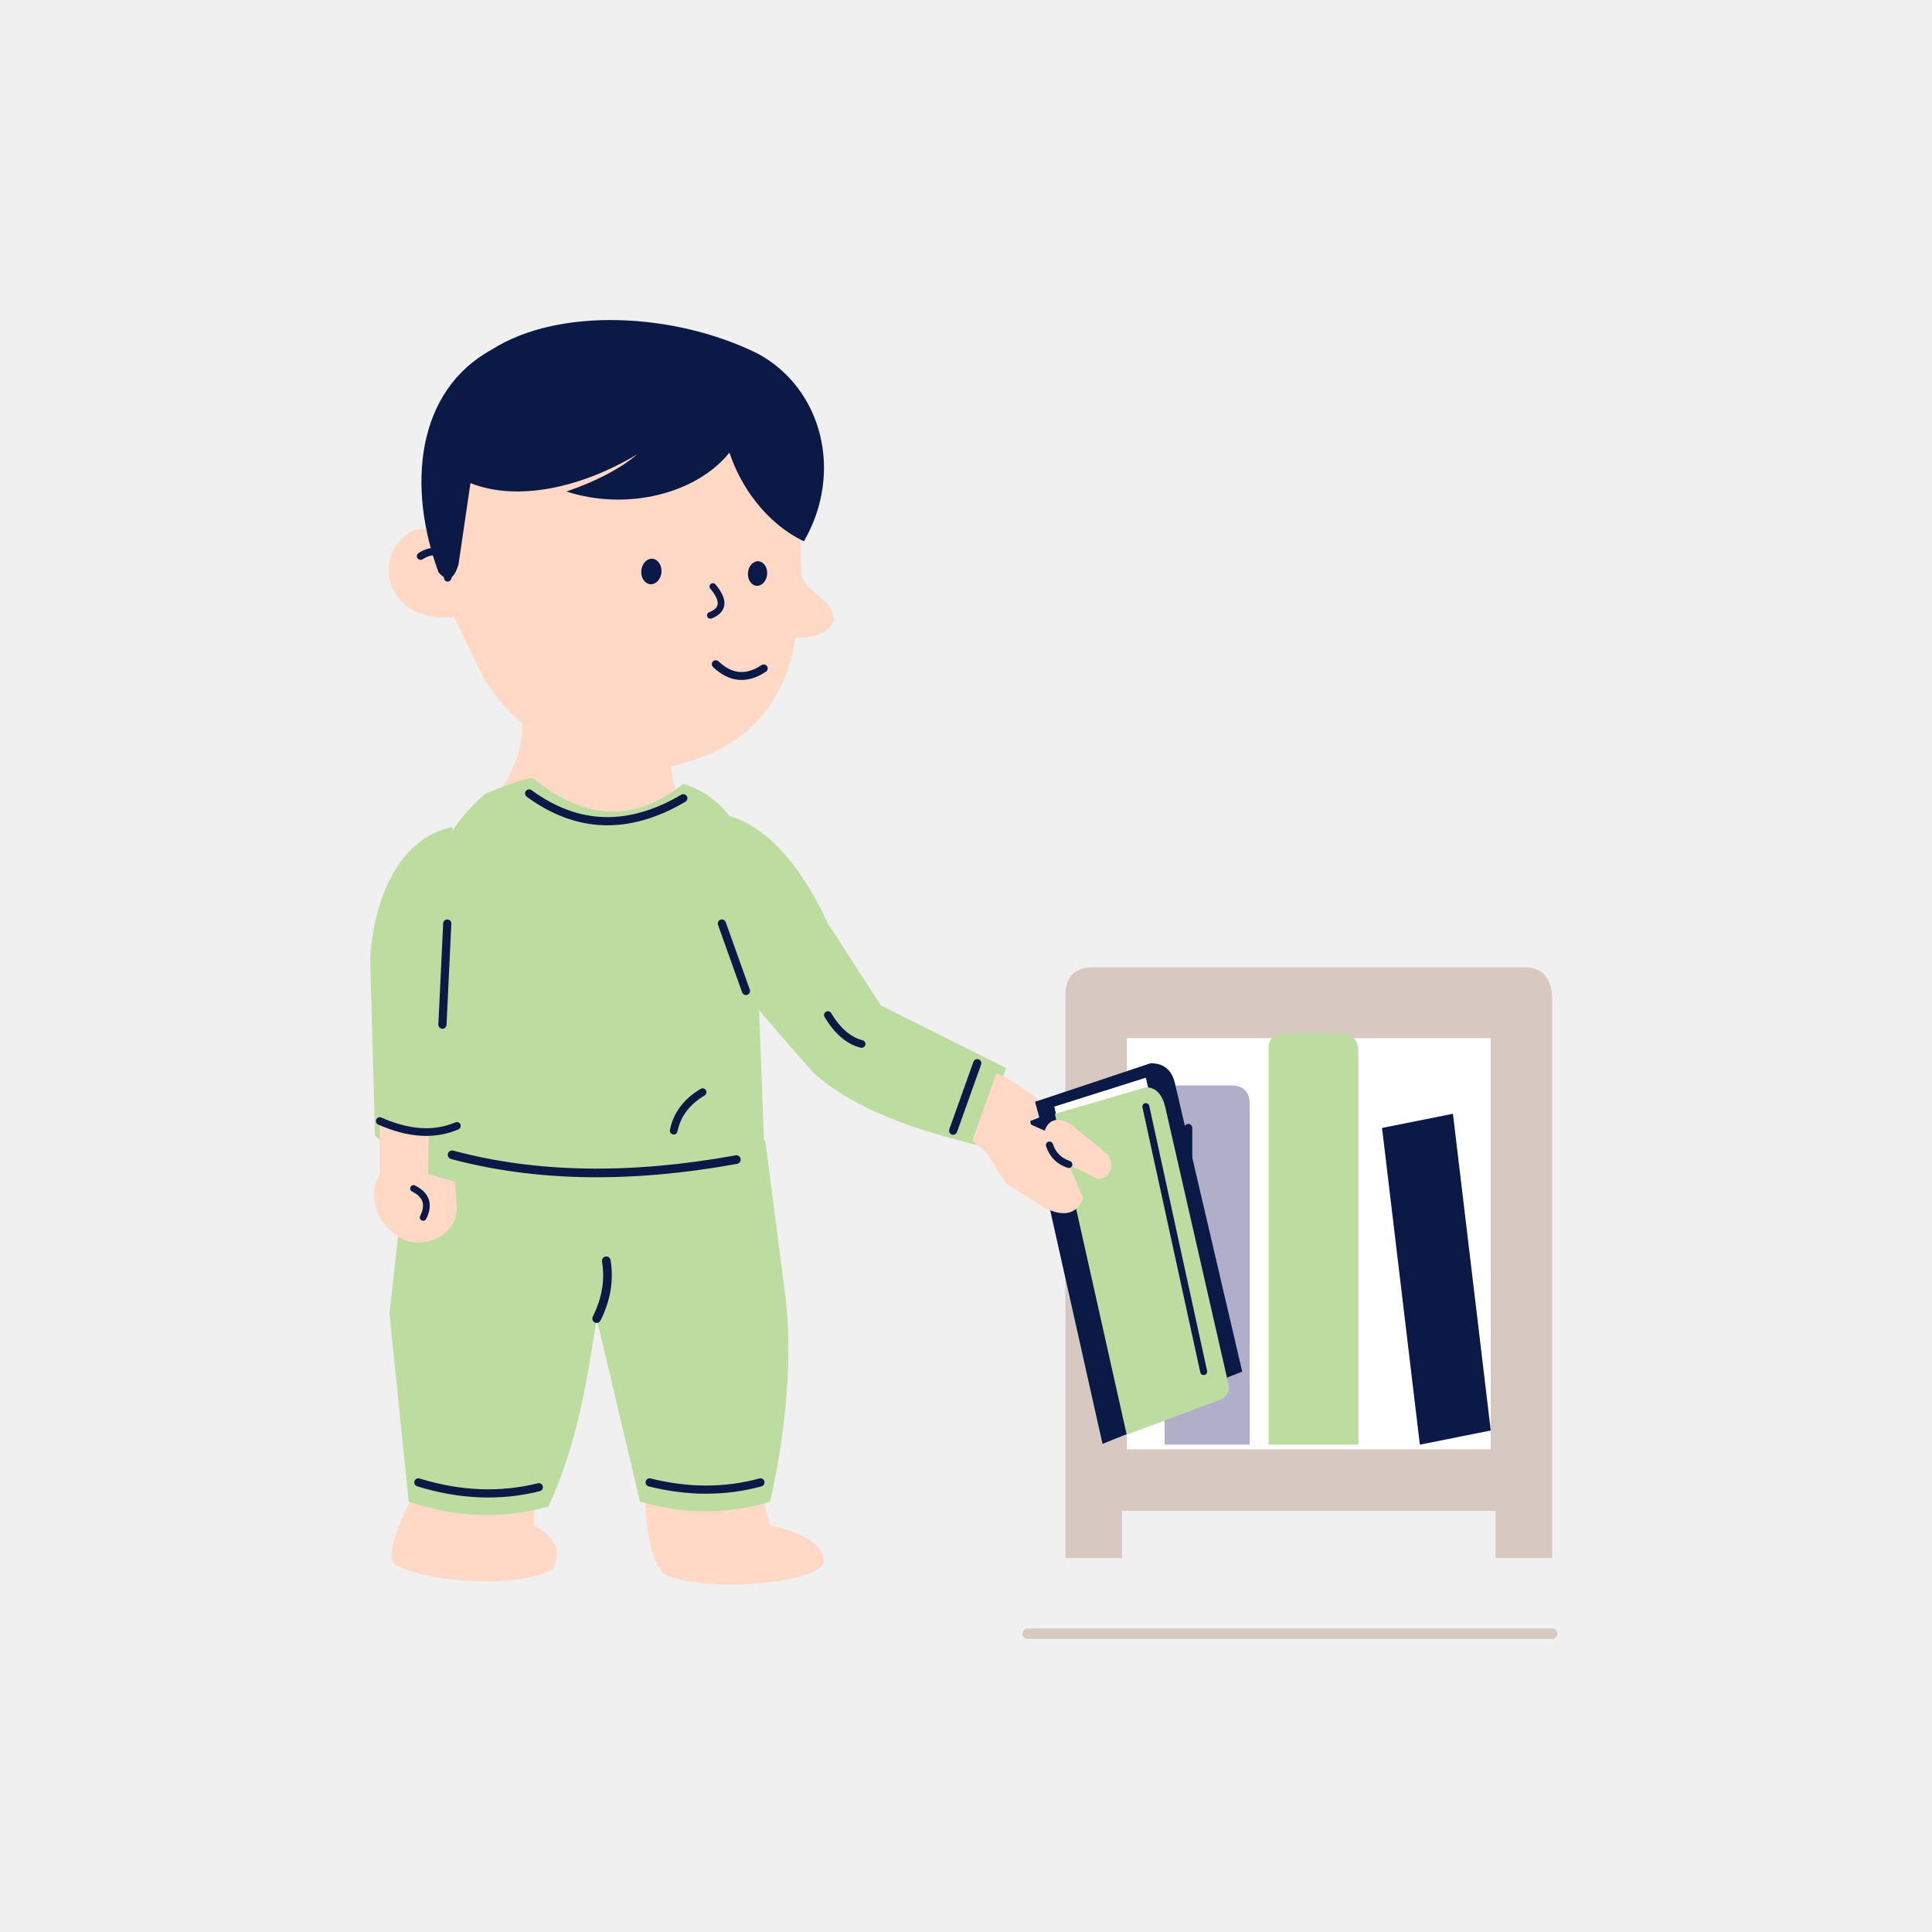
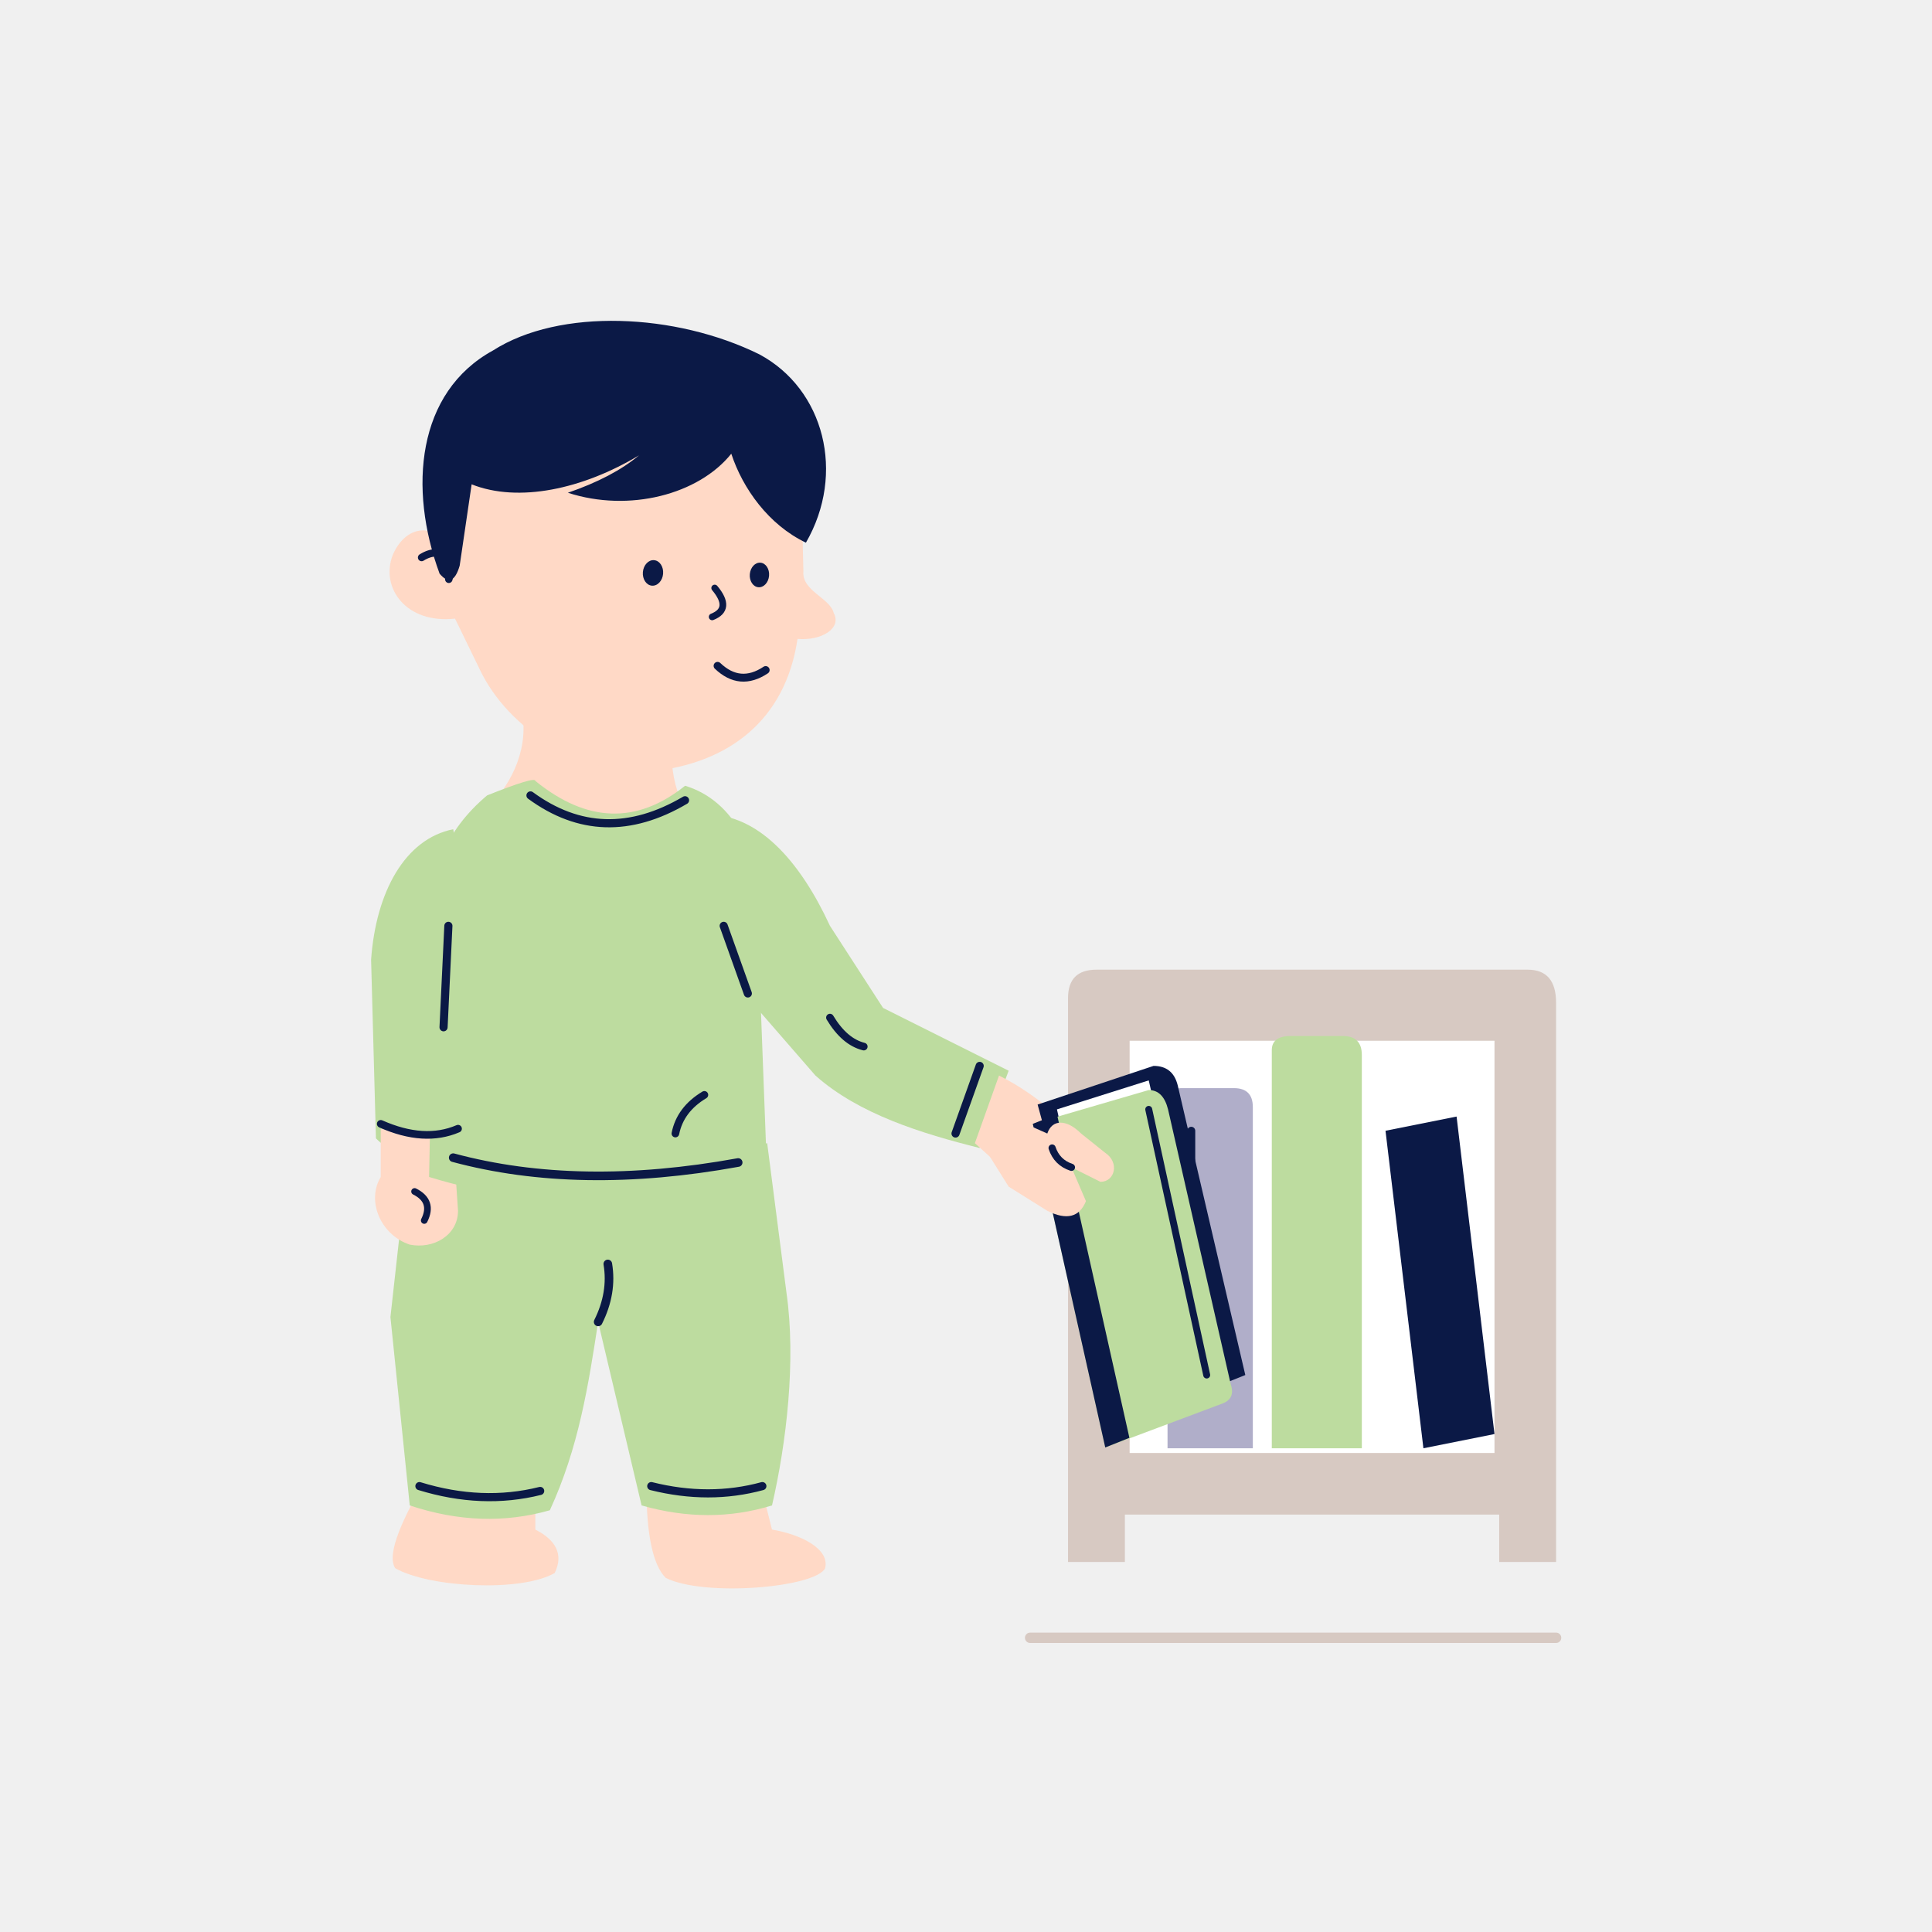
- <svg xmlns="http://www.w3.org/2000/svg" width="212" height="212" viewBox="0 0 212 212" fill="none">
-   <path d="M112.752 179.267H170.323" stroke-width="1.141" stroke-linecap="round" stroke-linejoin="round" stroke="#D7C9C2" />
-   <path d="M116.902 109.249C116.902 107.175 117.94 106.137 120.014 106.137H167.212C169.286 106.137 170.324 107.348 170.324 109.768V170.969H164.1V165.783H123.126V170.969H116.902V109.249Z" fill="#D7C9C2" />
-   <path d="M123.645 113.917H163.581V159.04H123.645V113.917Z" fill="white" />
-   <path d="M127.793 120.66C127.793 119.622 128.312 119.104 129.349 119.104H135.054C136.437 119.104 137.129 119.795 137.129 121.178V158.521H127.793V120.66Z" fill="#B0AEC9" />
-   <path d="M139.205 114.954C139.205 113.917 139.897 113.398 141.28 113.398H146.985C148.368 113.398 149.06 114.09 149.06 115.473V158.521H139.205V114.954Z" fill="#BDDC9F" />
-   <path d="M151.652 123.771L159.432 122.215L163.581 156.965L155.802 158.521L151.652 123.771Z" fill="#0B1946" />
-   <path d="M130.389 123.771V152.816" stroke-width="0.882" stroke-linecap="round" stroke-linejoin="round" stroke="#0B1946" />
-   <path d="M56.536 75.732C58.274 80.13 56.852 84.251 54.469 87.226C60.74 92.374 67.747 93.164 75.489 89.596C73.178 85.679 73.02 81.42 74.396 77.825L56.536 75.732Z" fill="#FFD9C6" />
-   <path d="M46.436 162.137C50.313 161.432 54.366 161.784 58.595 163.194V167.423C60.71 168.481 61.767 170.067 60.71 172.181C57.009 174.296 46.964 173.767 43.264 171.653C42.206 170.067 44.321 165.837 46.436 162.137Z" fill="#FFD9C6" />
-   <path d="M70.754 162.665C75.336 161.608 79.565 161.784 83.442 163.194L84.499 167.423C87.672 167.952 90.844 169.538 90.315 171.653C89.258 173.768 77.098 174.825 72.869 172.71C71.459 171.3 70.754 167.952 70.754 162.665Z" fill="#FFD9C6" />
-   <path d="M44.851 125.129C58.068 127.773 72.342 127.773 83.973 125.129L86.088 141.518C87.145 148.92 86.088 157.907 84.502 164.78C79.92 166.19 75.162 166.19 70.228 164.78L65.469 144.69C64.412 151.563 63.355 158.436 60.183 165.309C55.248 166.719 50.138 166.542 44.851 164.78L42.736 144.162L44.851 125.129Z" fill="#BDDC9F" />
-   <path d="M65.471 144.69C66.528 142.576 66.88 140.461 66.528 138.346" stroke-width="0.949" stroke-linecap="round" stroke-linejoin="round" stroke="#0B1946" />
-   <path d="M45.908 162.666C50.49 164.075 54.896 164.252 59.125 163.194M71.285 162.666C75.514 163.723 79.567 163.723 83.444 162.666" stroke-width="0.896" stroke-linecap="round" stroke-linejoin="round" stroke="#0B1946" />
-   <path d="M49.607 90.765C44.32 91.823 41.148 97.638 40.619 105.04L41.148 124.601C43.615 127.068 47.139 127.244 51.721 125.129L52.25 105.568L49.607 90.765Z" fill="#BDDC9F" />
-   <path d="M41.673 123.543V128.83C40.087 131.474 41.673 135.174 44.845 136.232C47.488 136.76 50.132 135.174 50.132 132.531L49.603 124.601L41.673 123.543Z" fill="#FFD9C6" />
-   <path d="M45.379 130.416C46.789 131.121 47.141 132.179 46.436 133.588" stroke-width="0.738" stroke-linecap="round" stroke-linejoin="round" stroke="#0B1946" />
-   <path d="M76.57 89.179C82.914 88.65 87.672 94.466 90.845 101.339L96.66 110.326L110.406 117.199L107.234 125.658C100.889 124.072 94.017 121.957 89.258 117.728L78.685 105.568L76.57 89.179Z" fill="#BDDC9F" />
-   <path d="M107.233 116.67L104.59 124.072" stroke-width="0.896" stroke-linecap="round" stroke-linejoin="round" stroke="#0B1946" />
-   <path d="M94.544 114.556C93.135 114.203 91.901 113.146 90.844 111.384" stroke-width="0.844" stroke-linecap="round" stroke-linejoin="round" stroke="#0B1946" />
-   <path d="M109.348 117.728C112.521 119.314 115.164 121.429 117.807 124.072L119.922 127.773C119.57 130.24 118.16 131.65 115.693 132.002L111.992 129.887L106.705 125.129L109.348 117.728Z" fill="#FFD9C6" />
-   <path d="M53.311 87.065C56.835 85.655 58.598 85.126 58.598 85.479C64.237 90.061 69.7 90.237 74.987 86.007C80.273 87.593 83.445 93.409 82.917 100.81L83.974 128.83C73.401 133.06 59.126 132.531 46.967 128.83L47.495 101.339C46.791 95.7 48.729 90.942 53.311 87.065Z" fill="#BDDC9F" />
-   <path d="M58.065 87.065C63.351 90.942 68.99 91.118 74.982 87.593" stroke-width="0.896" stroke-linecap="round" stroke-linejoin="round" stroke="#0B1946" />
-   <path d="M49.078 101.339L48.549 112.441M79.212 101.339L81.855 108.74" stroke-width="0.896" stroke-linecap="round" stroke-linejoin="round" stroke="#0B1946" />
-   <path d="M49.607 126.715C58.771 129.182 69.168 129.359 80.799 127.244" stroke-width="0.949" stroke-linecap="round" stroke-linejoin="round" stroke="#0B1946" />
-   <path d="M77.098 119.843C75.336 120.9 74.278 122.31 73.926 124.072" stroke-width="0.844" stroke-linecap="round" stroke-linejoin="round" stroke="#0B1946" />
-   <path d="M41.676 123.015C44.848 124.425 47.667 124.601 50.135 123.543" stroke-width="0.844" stroke-linecap="round" stroke-linejoin="round" stroke="#0B1946" />
-   <path d="M49.13 51.203C50.578 40.715 58.939 36.14 70.433 38.207C82.546 39.267 88.748 47.239 87.826 57.772L87.938 62.558C87.754 64.665 90.868 65.468 91.256 67.094C92.171 68.766 89.927 70.162 87.293 69.932C85.983 78.839 79.729 83.599 71.164 84.442C63.699 84.85 55.641 79.899 52.507 73.257L49.808 67.714C44.449 68.306 41.612 64.343 42.987 60.748C44.317 57.681 46.997 57.384 48.438 59.103L49.13 51.203Z" fill="#FFD9C6" />
-   <path d="M48.115 62.789C44.685 53.467 45.607 42.934 53.968 38.358C61.275 33.691 73.961 34.27 83.118 38.786C90.215 42.591 92.592 51.821 88.214 59.398C84.139 57.45 81.302 53.487 80.044 49.662C76.469 54.125 68.866 56.113 62.157 53.934C65.44 52.806 68.036 51.441 69.945 49.84C63.783 53.546 56.752 55.054 51.624 53.013L50.314 61.92C49.809 63.645 49.077 63.935 48.115 62.789Z" fill="#0B1946" />
-   <path d="M46.149 61.025C48.394 59.63 49.836 61.348 49.125 63.408" stroke-width="0.817" stroke-linecap="round" stroke-linejoin="round" stroke="#0B1946" />
-   <path d="M71.354 64.106C71.965 64.159 72.515 63.578 72.582 62.807C72.65 62.036 72.209 61.368 71.598 61.314C70.987 61.261 70.438 61.842 70.37 62.613C70.303 63.384 70.743 64.052 71.354 64.106Z" fill="#0B1946" />
-   <path d="M83.008 64.277C83.59 64.328 84.114 63.768 84.179 63.026C84.243 62.284 83.825 61.642 83.243 61.591C82.661 61.54 82.137 62.1 82.072 62.842C82.007 63.583 82.426 64.226 83.008 64.277Z" fill="#0B1946" />
-   <path d="M78.228 64.362C79.51 65.89 79.418 66.943 77.952 67.522" stroke-width="0.738" stroke-linecap="round" stroke-linejoin="round" stroke="#0B1946" />
-   <path d="M78.543 72.881C80.176 74.439 81.931 74.593 83.81 73.342" stroke-width="0.87" stroke-linecap="round" stroke-linejoin="round" stroke="#0B1946" />
-   <path d="M113.574 120.9L126.262 116.67C127.672 116.67 128.553 117.375 128.906 118.785L136.307 150.506L123.09 155.792L113.574 120.9Z" fill="#0B1946" />
-   <path d="M115.691 121.429L125.736 118.256L132.609 148.391L122.564 152.092L115.691 121.429Z" fill="white" />
-   <path d="M113.049 123.015L125.737 119.314C126.794 119.314 127.499 120.019 127.852 121.429L134.725 151.563C135.077 152.62 134.725 153.325 133.667 153.678L120.979 158.436L113.049 123.015Z" fill="#BDDC9F" />
-   <path d="M113.049 123.015L120.979 158.436L123.622 157.378L115.692 121.957L113.049 123.015Z" fill="#0B1946" />
-   <path d="M125.736 121.429L132.08 150.506" stroke-width="0.765" stroke-linecap="round" stroke-linejoin="round" stroke="#0B1946" />
-   <path d="M109.876 121.957L114.635 124.072C115.163 122.486 116.749 122.486 118.335 124.072L120.979 126.187C122.565 127.244 122.036 129.359 120.45 129.359L117.278 127.773L118.864 131.473C118.159 133.236 116.749 133.588 114.635 132.531L110.405 129.887L107.762 125.658L109.876 121.957Z" fill="#FFD9C6" />
-   <path d="M115.16 125.658C115.513 126.715 116.218 127.42 117.275 127.773" stroke-width="0.791" stroke-linecap="round" stroke-linejoin="round" stroke="#0B1946" />
+ <svg xmlns="http://www.w3.org/2000/svg" width="213" height="213" viewBox="0 0 213 213" fill="none">
+   <path d="M113.569 180.564H171.556" stroke-width="1.141" stroke-linecap="round" stroke-linejoin="round" stroke="#D7C9C2" />
+   <path d="M117.748 110.039C117.748 107.95 118.793 106.905 120.883 106.905H168.421C170.511 106.905 171.556 108.124 171.556 110.562V172.205H165.287V166.981H124.017V172.205H117.748V110.039Z" fill="#D7C9C2" />
+   <path d="M124.54 114.741H164.765V160.19H124.54V114.741Z" fill="white" />
+   <path d="M128.719 121.532C128.719 120.487 129.241 119.965 130.286 119.965H136.032C137.425 119.965 138.122 120.662 138.122 122.055V159.668H128.719V121.532Z" fill="#B0AEC9" />
+   <path d="M140.213 115.786C140.213 114.741 140.91 114.219 142.303 114.219H148.049C149.442 114.219 150.139 114.915 150.139 116.308V159.668H140.213V115.786Z" fill="#BDDC9F" />
+   <path d="M152.75 124.666L160.586 123.099L164.765 158.1L156.929 159.668L152.75 124.666Z" fill="#0B1946" />
+   <path d="M131.333 124.666V153.921" stroke-width="0.882" stroke-linecap="round" stroke-linejoin="round" stroke="#0B1946" />
+   <path d="M56.944 76.28C58.695 80.709 57.263 84.86 54.862 87.857C61.18 93.043 68.237 93.838 76.035 90.244C73.707 86.299 73.548 82.009 74.934 78.388L56.944 76.28Z" fill="#FFD9C6" />
+   <path d="M46.771 163.309C50.676 162.599 54.758 162.954 59.018 164.374V168.634C61.148 169.699 62.213 171.297 61.148 173.427C57.421 175.557 47.303 175.024 43.576 172.894C42.511 171.297 44.641 167.037 46.771 163.309Z" fill="#FFD9C6" />
+   <path d="M71.265 163.842C75.88 162.777 80.14 162.954 84.045 164.374L85.11 168.634C88.305 169.167 91.5 170.764 90.968 172.894C89.903 175.024 77.655 176.089 73.395 173.959C71.975 172.539 71.265 169.167 71.265 163.842Z" fill="#FFD9C6" />
+   <path d="M45.175 126.034C58.488 128.697 72.865 128.697 84.58 126.034L86.71 142.542C87.775 149.997 86.71 159.049 85.113 165.972C80.498 167.392 75.705 167.392 70.735 165.972L65.943 145.737C64.878 152.659 63.813 159.582 60.618 166.504C55.648 167.924 50.5 167.747 45.175 165.972L43.045 145.204L45.175 126.034Z" fill="#BDDC9F" />
+   <path d="M65.945 145.737C67.01 143.607 67.365 141.477 67.01 139.347" stroke-width="0.949" stroke-linecap="round" stroke-linejoin="round" stroke="#0B1946" />
+   <path d="M46.24 163.842C50.855 165.262 55.293 165.439 59.553 164.374M71.8 163.842C76.06 164.907 80.143 164.907 84.048 163.842" stroke-width="0.896" stroke-linecap="round" stroke-linejoin="round" stroke="#0B1946" />
+   <path d="M49.966 91.422C44.641 92.487 41.446 98.344 40.913 105.799L41.446 125.502C43.931 127.987 47.481 128.164 52.096 126.034L52.628 106.332L49.966 91.422Z" fill="#BDDC9F" />
+   <path d="M41.975 124.437V129.762C40.377 132.424 41.975 136.152 45.17 137.217C47.832 137.749 50.495 136.152 50.495 133.489L49.962 125.502L41.975 124.437Z" fill="#FFD9C6" />
+   <path d="M45.708 131.359C47.128 132.069 47.483 133.134 46.773 134.554" stroke-width="0.738" stroke-linecap="round" stroke-linejoin="round" stroke="#0B1946" />
+   <path d="M77.123 89.824C83.513 89.292 88.306 95.149 91.501 102.072L97.358 111.124L111.203 118.047L108.008 126.567C101.618 124.969 94.696 122.839 89.903 118.579L79.253 106.332L77.123 89.824Z" fill="#BDDC9F" />
+   <path d="M108.008 117.514L105.346 124.969" stroke-width="0.896" stroke-linecap="round" stroke-linejoin="round" stroke="#0B1946" />
+   <path d="M95.228 115.384C93.808 115.029 92.566 113.964 91.501 112.189" stroke-width="0.844" stroke-linecap="round" stroke-linejoin="round" stroke="#0B1946" />
+   <path d="M110.14 118.579C113.335 120.177 115.998 122.307 118.66 124.969L120.79 128.697C120.435 131.182 119.015 132.602 116.53 132.957L112.803 130.827L107.478 126.034L110.14 118.579Z" fill="#FFD9C6" />
+   <path d="M53.698 87.694C57.248 86.274 59.023 85.742 59.023 86.097C64.703 90.712 70.205 90.889 75.53 86.629C80.855 88.227 84.05 94.084 83.518 101.539L84.583 129.762C73.933 134.022 59.555 133.489 47.308 129.762L47.84 102.072C47.13 96.392 49.083 91.599 53.698 87.694Z" fill="#BDDC9F" />
+   <path d="M58.484 87.694C63.809 91.599 69.489 91.777 75.524 88.227" stroke-width="0.896" stroke-linecap="round" stroke-linejoin="round" stroke="#0B1946" />
+   <path d="M49.433 102.072L48.901 113.254M79.786 102.072L82.448 109.527" stroke-width="0.896" stroke-linecap="round" stroke-linejoin="round" stroke="#0B1946" />
+   <path d="M49.966 127.632C59.196 130.117 69.668 130.294 81.383 128.164" stroke-width="0.949" stroke-linecap="round" stroke-linejoin="round" stroke="#0B1946" />
+   <path d="M77.656 120.709C75.881 121.774 74.816 123.194 74.461 124.969" stroke-width="0.844" stroke-linecap="round" stroke-linejoin="round" stroke="#0B1946" />
+   <path d="M41.978 123.904C45.173 125.324 48.013 125.502 50.498 124.437" stroke-width="0.844" stroke-linecap="round" stroke-linejoin="round" stroke="#0B1946" />
+   <path d="M49.483 51.573C50.942 41.01 59.363 36.401 70.941 38.483C83.142 39.551 89.388 47.581 88.46 58.19L88.573 63.011C88.387 65.133 91.524 65.942 91.915 67.579C92.837 69.264 90.575 70.669 87.923 70.438C86.604 79.409 80.304 84.203 71.677 85.052C64.158 85.463 56.042 80.477 52.885 73.787L50.167 68.203C44.769 68.8 41.911 64.808 43.297 61.188C44.636 58.098 47.335 57.799 48.787 59.53L49.483 51.573Z" fill="#FFD9C6" />
+   <path d="M48.463 63.243C45.008 53.854 45.937 43.244 54.358 38.636C61.718 33.934 74.496 34.518 83.719 39.066C90.868 42.899 93.261 52.196 88.852 59.828C84.747 57.865 81.889 53.873 80.623 50.021C77.022 54.517 69.364 56.519 62.607 54.325C65.913 53.188 68.528 51.813 70.451 50.2C64.245 53.933 57.163 55.452 51.997 53.396L50.678 62.368C50.169 64.105 49.431 64.397 48.463 63.243Z" fill="#0B1946" />
+   <path d="M46.482 61.466C48.743 60.061 50.196 61.791 49.479 63.867" stroke-width="0.817" stroke-linecap="round" stroke-linejoin="round" stroke="#0B1946" />
+   <path d="M71.868 64.569C72.484 64.623 73.038 64.037 73.106 63.261C73.173 62.485 72.73 61.812 72.115 61.758C71.499 61.704 70.945 62.29 70.877 63.066C70.81 63.842 71.253 64.515 71.868 64.569Z" fill="#0B1946" />
+   <path d="M83.608 64.742C84.194 64.793 84.722 64.229 84.788 63.482C84.853 62.734 84.431 62.087 83.845 62.036C83.259 61.985 82.731 62.549 82.666 63.296C82.6 64.043 83.022 64.69 83.608 64.742Z" fill="#0B1946" />
+   <path d="M78.794 64.828C80.085 66.366 79.993 67.427 78.516 68.01" stroke-width="0.738" stroke-linecap="round" stroke-linejoin="round" stroke="#0B1946" />
+   <path d="M79.111 73.408C80.755 74.977 82.523 75.132 84.415 73.872" stroke-width="0.87" stroke-linecap="round" stroke-linejoin="round" stroke="#0B1946" />
+   <path d="M114.396 121.774L127.176 117.514C128.596 117.514 129.483 118.224 129.838 119.644L137.293 151.594L123.981 156.919L114.396 121.774Z" fill="#0B1946" />
+   <path d="M116.528 122.307L126.646 119.112L133.568 149.464L123.451 153.192L116.528 122.307Z" fill="white" />
+   <path d="M113.865 123.904L126.645 120.177C127.71 120.177 128.42 120.887 128.775 122.307L135.698 152.659C136.053 153.724 135.698 154.434 134.633 154.789L121.853 159.582L113.865 123.904Z" fill="#BDDC9F" />
+   <path d="M113.865 123.904L121.853 159.582L124.515 158.517L116.528 122.839L113.865 123.904Z" fill="#0B1946" />
+   <path d="M126.646 122.307L133.036 151.594" stroke-width="0.765" stroke-linecap="round" stroke-linejoin="round" stroke="#0B1946" />
+   <path d="M110.67 122.839L115.463 124.969C115.995 123.372 117.593 123.372 119.19 124.969L121.853 127.099C123.45 128.164 122.918 130.294 121.32 130.294L118.125 128.697L119.723 132.424C119.013 134.199 117.593 134.554 115.463 133.489L111.203 130.827L108.54 126.567L110.67 122.839Z" fill="#FFD9C6" />
+   <path d="M115.993 126.567C116.348 127.632 117.058 128.342 118.123 128.697" stroke-width="0.791" stroke-linecap="round" stroke-linejoin="round" stroke="#0B1946" />
</svg>
